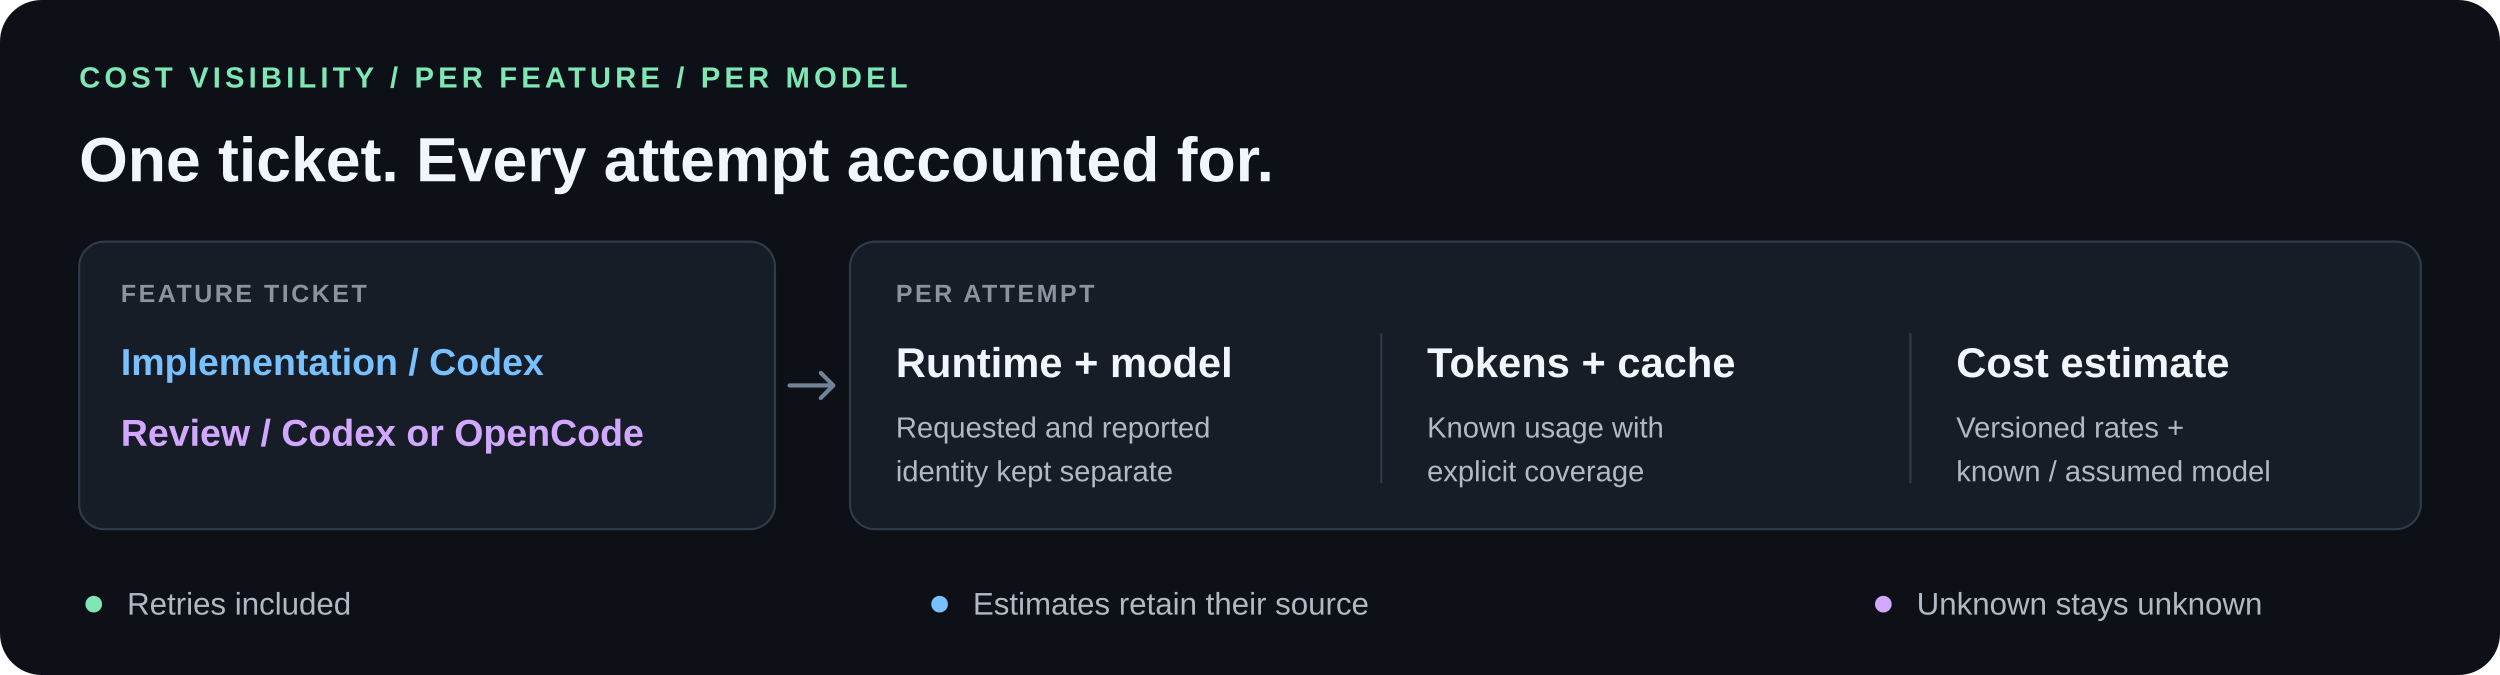
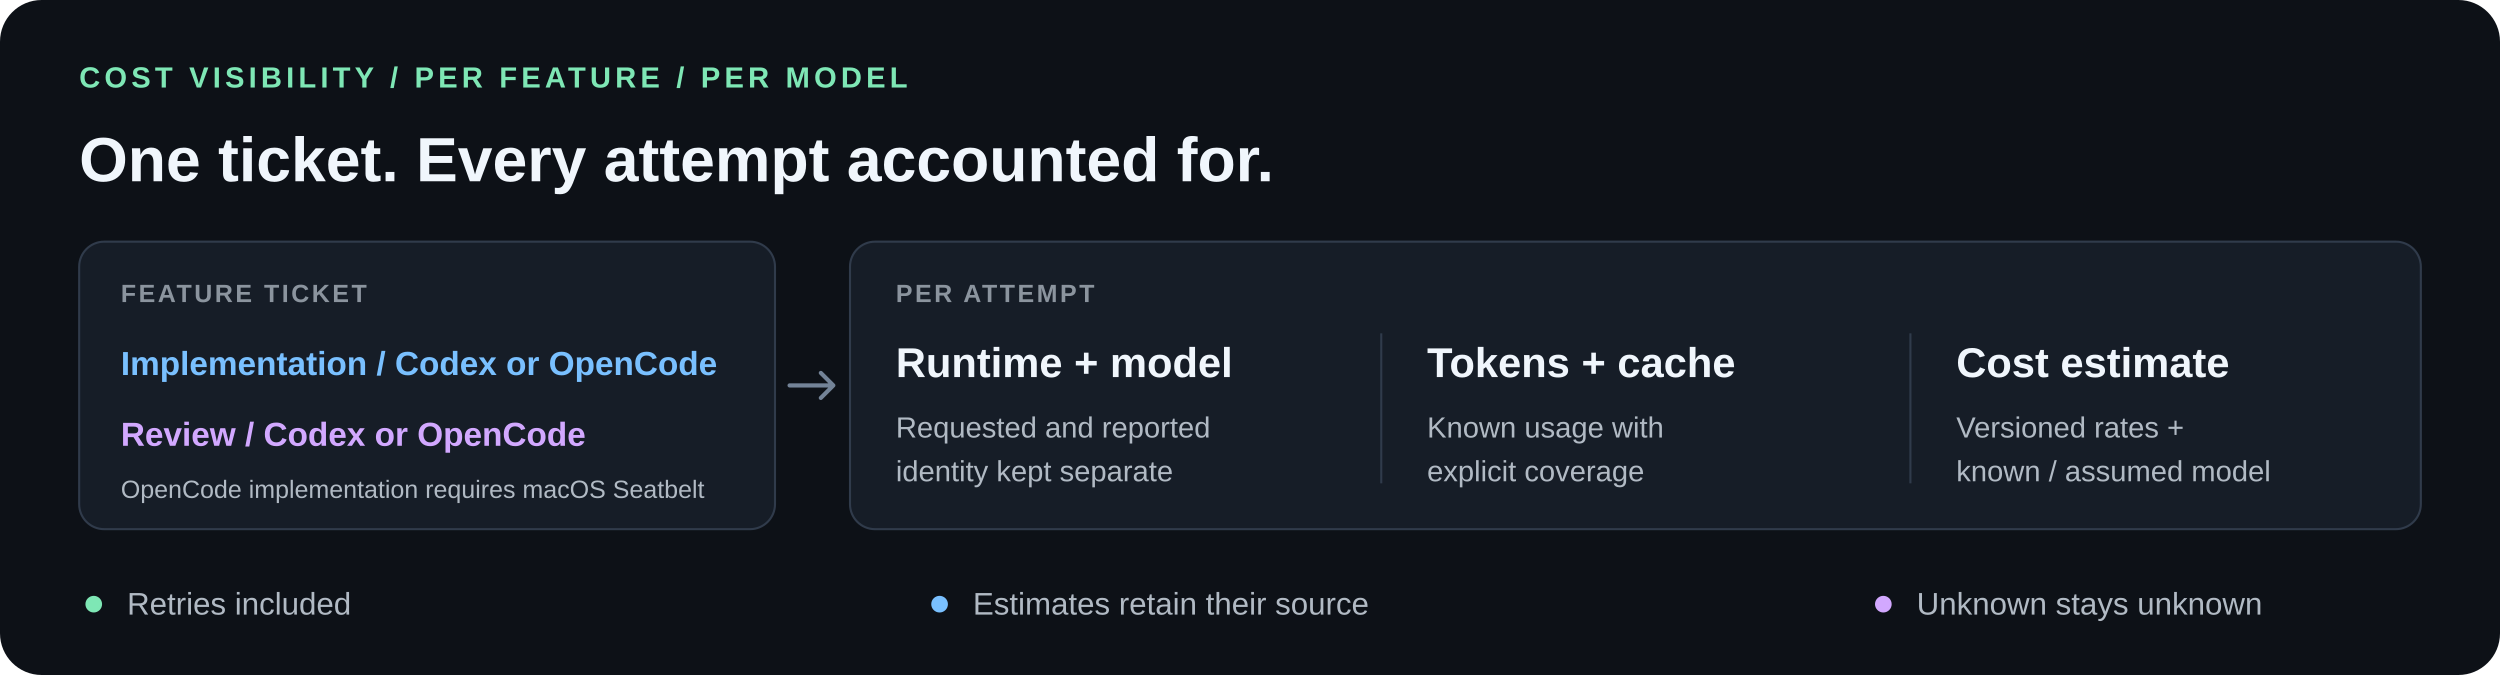
<svg xmlns="http://www.w3.org/2000/svg" width="1200" height="324" viewBox="0 0 1200 324" role="img" aria-labelledby="title description">
  <rect width="1200" height="324" rx="20" fill="#0d1117" />
  <g font-family="Arial, Helvetica, sans-serif">
    <text x="38" y="42" fill="#7ee7b5" font-size="14" font-weight="700" letter-spacing="2">COST VISIBILITY / PER FEATURE / PER MODEL</text>
    <text x="38" y="87" fill="#f0f6fc" font-size="30" font-weight="700">One ticket. Every attempt accounted for.</text>
    <g fill="#161d27" stroke="#303b4b">
      <rect x="38" y="116" width="334" height="138" rx="12" />
      <rect x="408" y="116" width="754" height="138" rx="12" />
    </g>
    <text x="58" y="145" fill="#8b949e" font-size="12" font-weight="700" letter-spacing="1.2">FEATURE TICKET</text>
-     <text x="58" y="180" fill="#79c0ff" font-size="18" font-weight="700">Implementation / Codex</text>
-     <text x="58" y="214" fill="#d2a8ff" font-size="18" font-weight="700">Review / Codex or OpenCode</text>
+     <text x="58" y="180" fill="#79c0ff" font-size="16" font-weight="700">Implementation / Codex or OpenCode</text>
+     <text x="58" y="214" fill="#d2a8ff" font-size="16" font-weight="700">Review / Codex or OpenCode</text>
+     <text x="58" y="239" fill="#b1bac4" font-size="12">OpenCode implementation requires macOS Seatbelt</text>
    <path d="M379 185 H400 M394 179 L400 185 L394 191" fill="none" stroke="#738397" stroke-width="2" stroke-linecap="round" stroke-linejoin="round" />
    <text x="430" y="145" fill="#8b949e" font-size="12" font-weight="700" letter-spacing="1.2">PER ATTEMPT</text>
    <path d="M663 160 V232 M917 160 V232" stroke="#303b4b" />
    <g fill="#f0f6fc" font-size="20" font-weight="700">
      <text x="430" y="181">Runtime + model</text>
      <text x="685" y="181">Tokens + cache</text>
      <text x="939" y="181">Cost estimate</text>
    </g>
    <g fill="#b1bac4" font-size="14">
      <text x="430" y="210">Requested and reported</text>
      <text x="430" y="231">identity kept separate</text>
      <text x="685" y="210">Known usage with</text>
      <text x="685" y="231">explicit coverage</text>
      <text x="939" y="210">Versioned rates +</text>
      <text x="939" y="231">known / assumed model</text>
    </g>
    <g fill="#b1bac4" font-size="15">
      <circle cx="45" cy="290" r="4" fill="#7ee7b5" />
      <text x="61" y="295">Retries included</text>
      <circle cx="451" cy="290" r="4" fill="#79c0ff" />
      <text x="467" y="295">Estimates retain their source</text>
      <circle cx="904" cy="290" r="4" fill="#d2a8ff" />
      <text x="920" y="295">Unknown stays unknown</text>
    </g>
  </g>
</svg>
